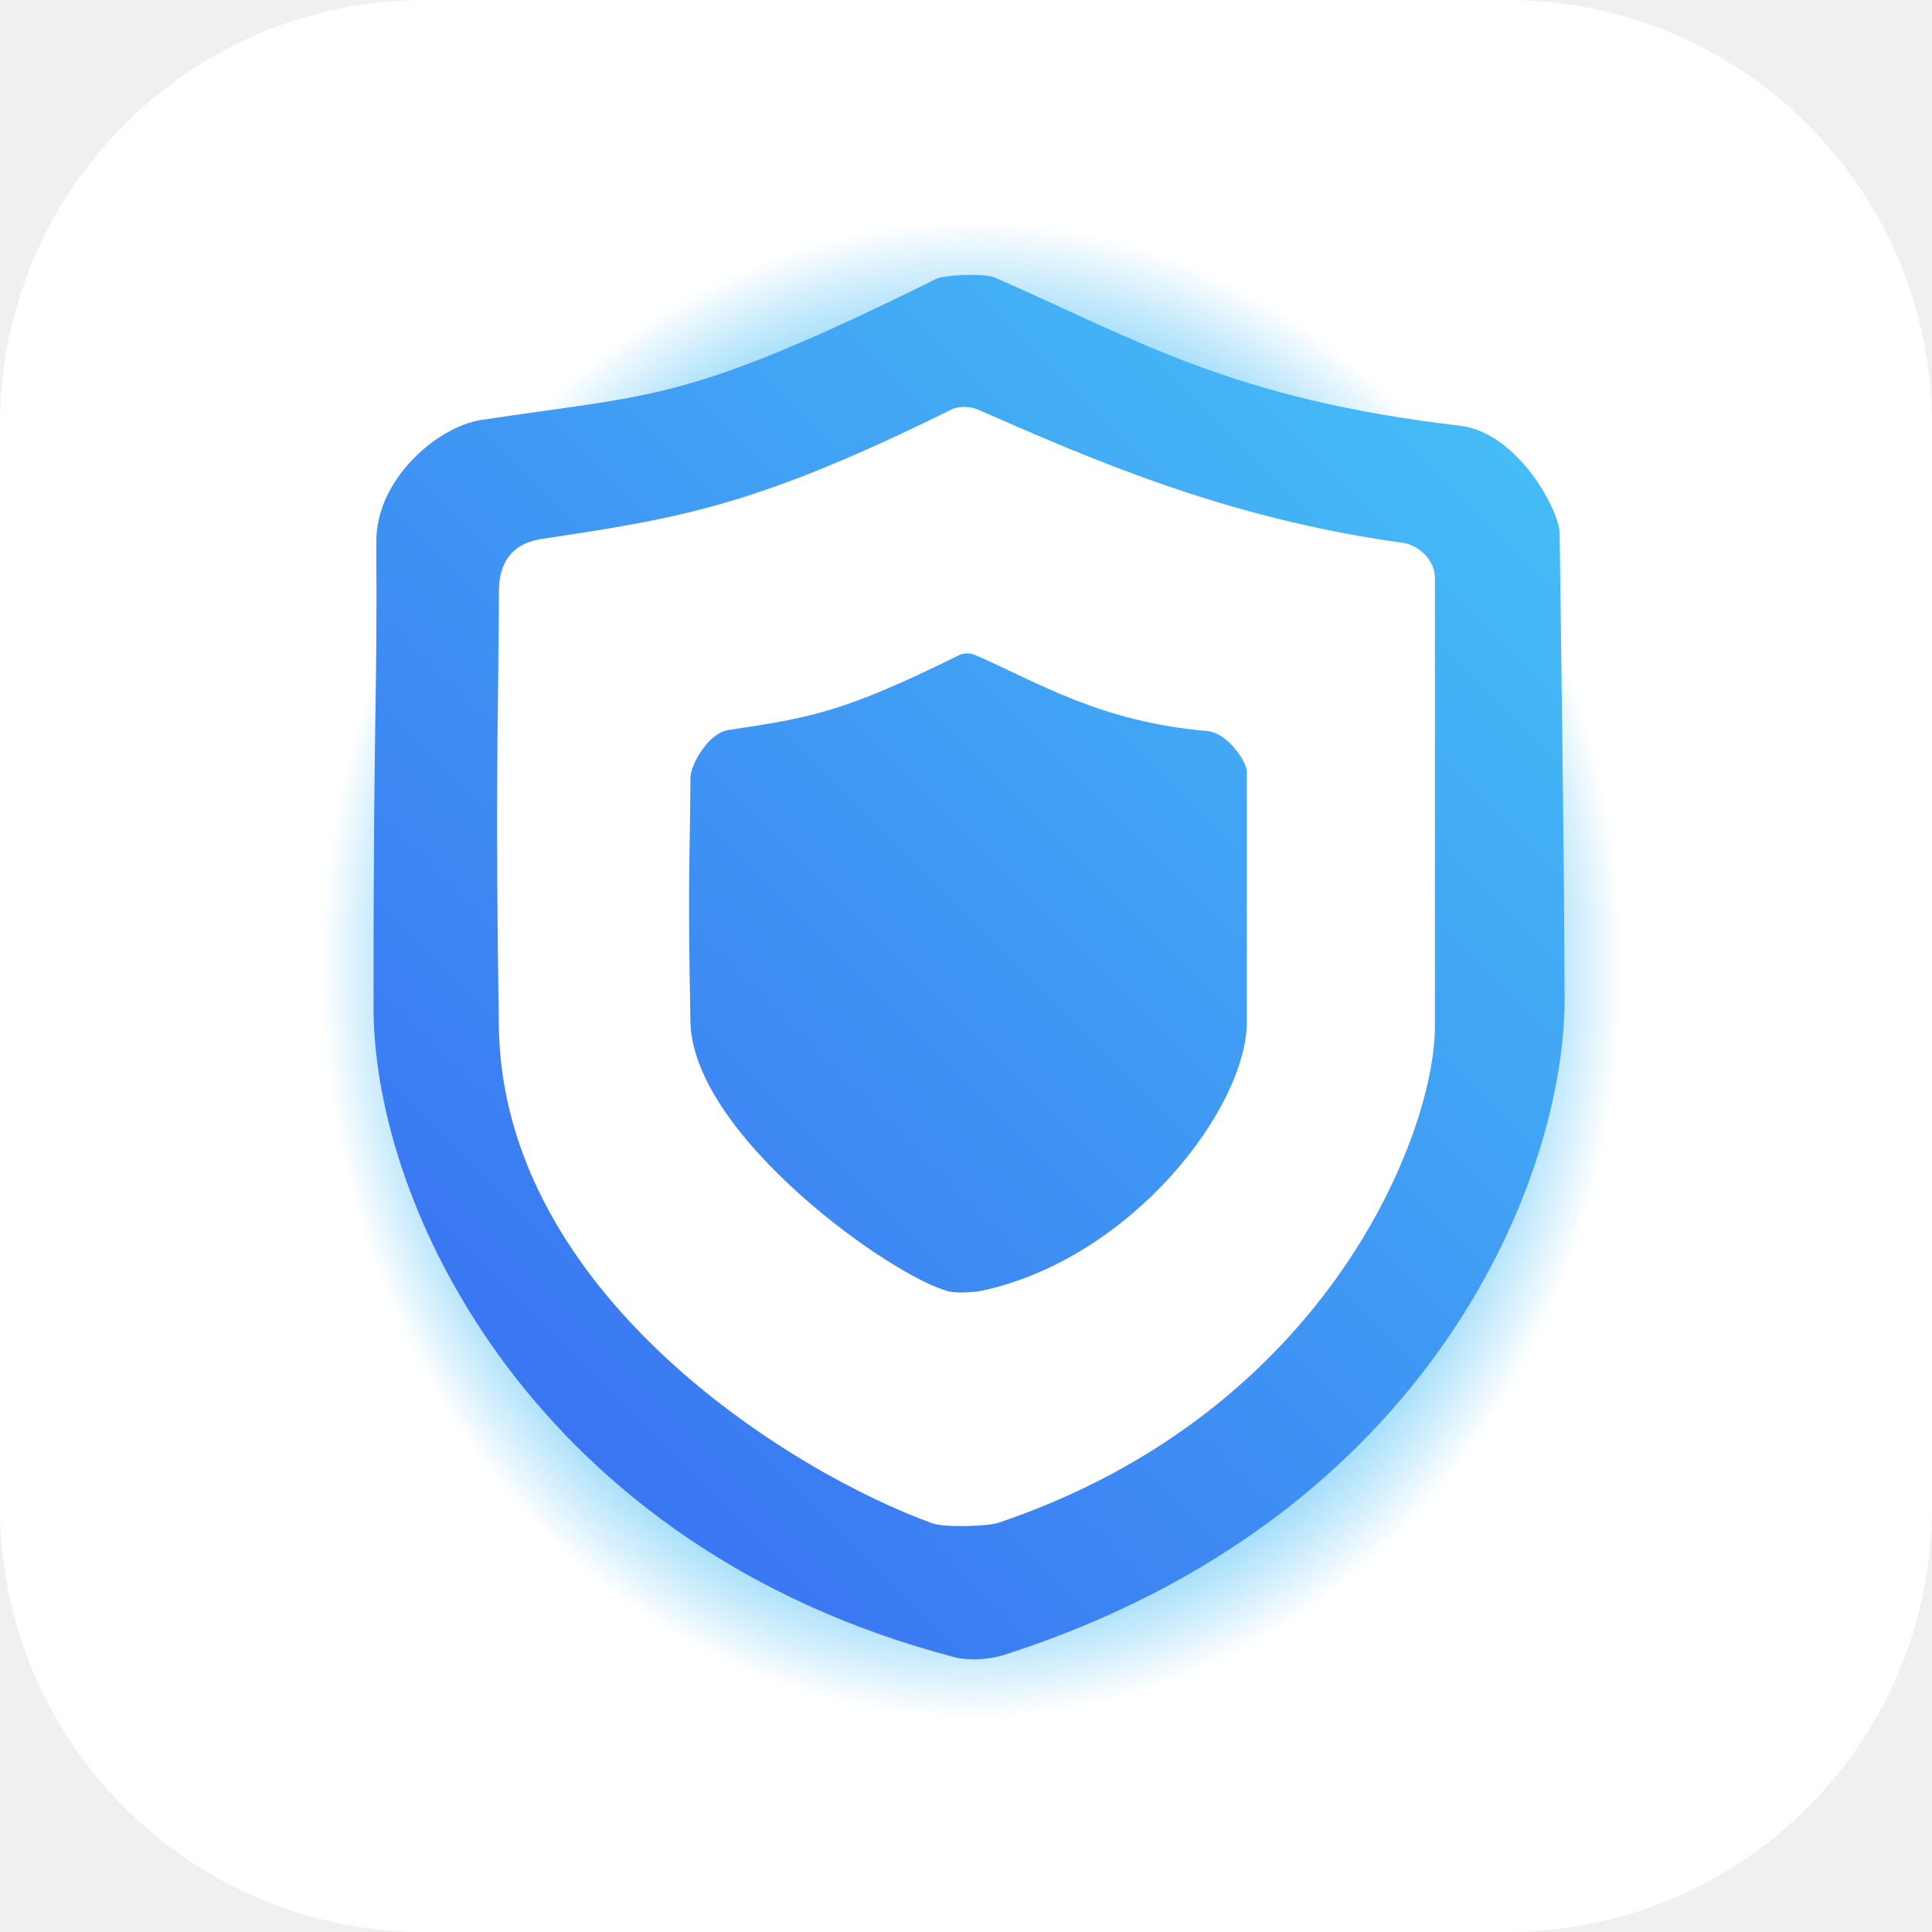
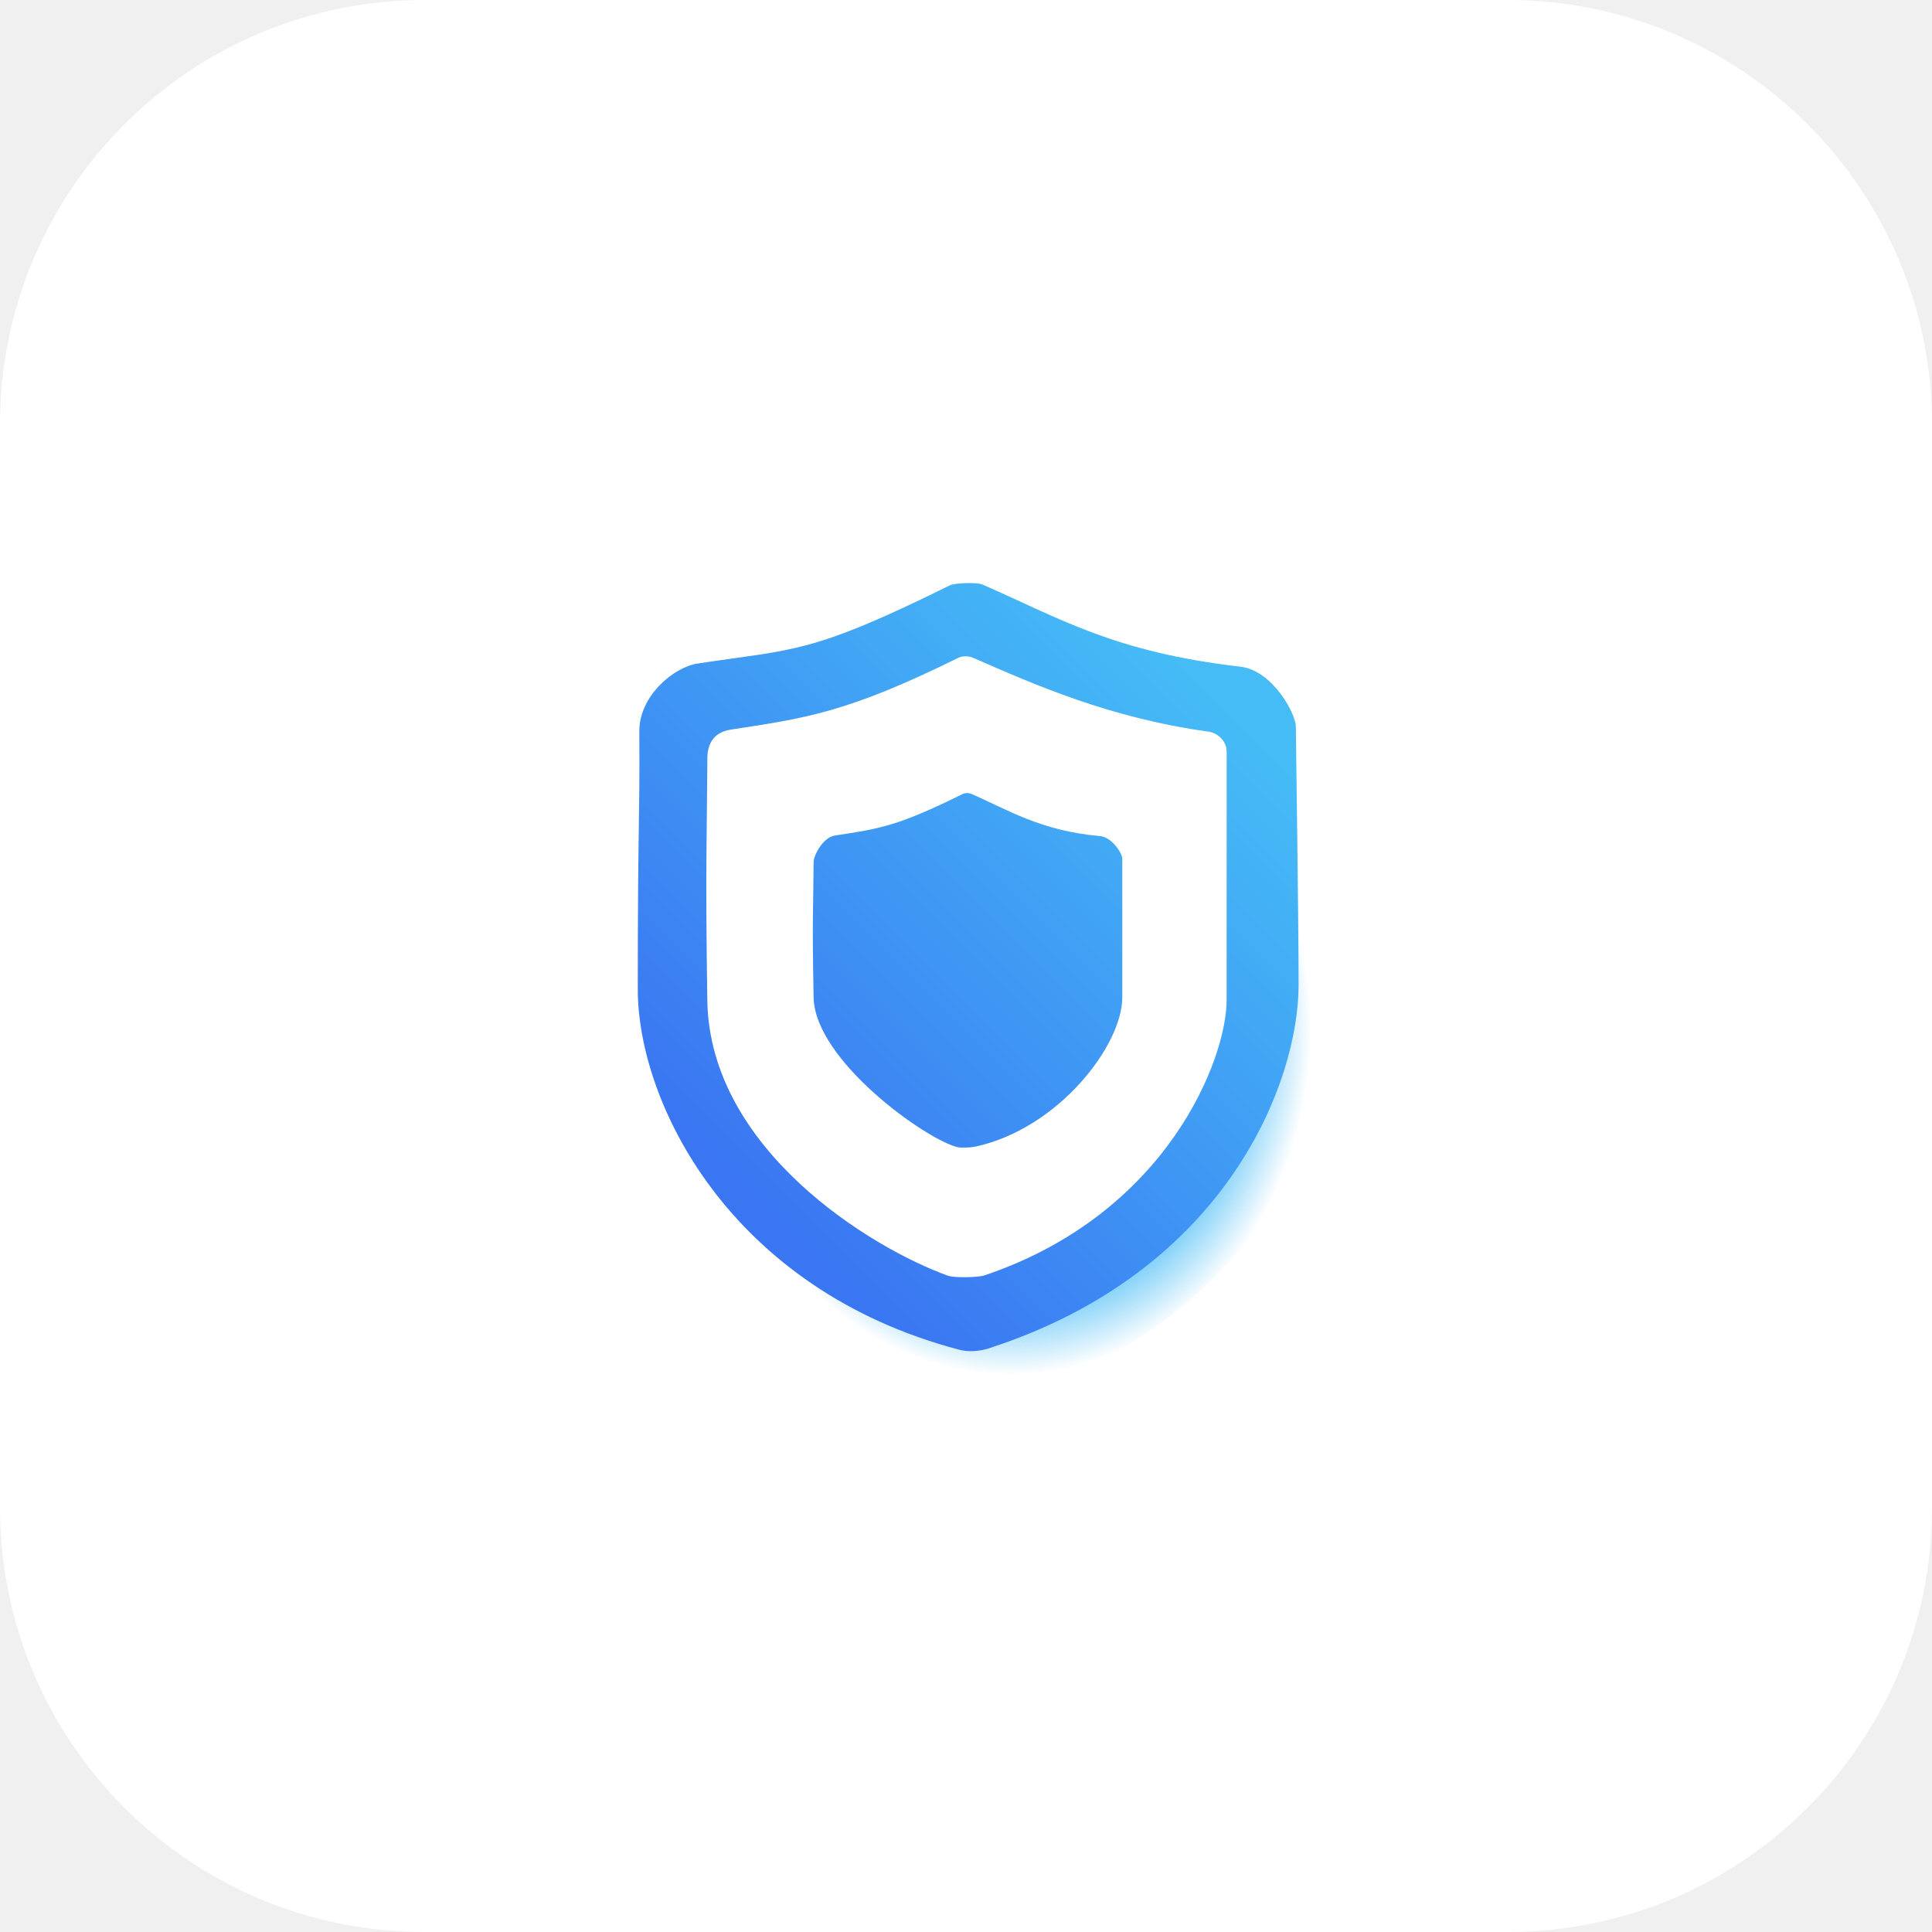
- <svg xmlns="http://www.w3.org/2000/svg" viewBox="0 0 946.86 946.86">
+ <svg xmlns="http://www.w3.org/2000/svg" viewBox="0 0 1024 1024">
  <defs>
-     <radialGradient id="a" cx="476.34" cy="476.81" r="335.79" fx="476.34" fy="476.81" gradientTransform="matrix(1 0 0 1.15 0 -73.17)" gradientUnits="userSpaceOnUse">
+     <radialGradient id="a" cx="512" cy="512.5" r="280" fx="512" fy="512.5" gradientTransform="matrix(1 0 0 1.15 0 -61)" gradientUnits="userSpaceOnUse">
      <stop offset=".69" stop-color="#45bcf6" />
      <stop offset=".95" stop-color="#45baf6" stop-opacity="0" />
    </radialGradient>
-     <linearGradient id="b" x1="237.23" x2="710.16" y1="663.52" y2="190.59" gradientUnits="userSpaceOnUse">
+     <linearGradient id="b" x1="300" x2="724" y1="690" y2="266" gradientUnits="userSpaceOnUse">
      <stop offset="0" stop-color="#3a76f2" />
      <stop offset="1" stop-color="#45bcf6" />
    </linearGradient>
  </defs>
-   <rect width="946.86" height="946.86" fill="#fff" rx="208.26" ry="208.26" />
-   <path fill="url(#a)" d="M202.41 169.37c98.19-14.95 113.69-9.12 255.34-79.15 4.63-2.5 27.44-3.3 32.97-.88 79.34 34.71 133.58 68.46 261.24 83.24 32.88 3.81 56.18 48.02 56.18 60.52 0 0 2.78 194.74 2.78 261.95 0 98.04-72.84 290.29-314.49 368.06-8.5 2.73-20.06 3.55-28.58 1.32-233.42-61.22-326.11-250.59-326.11-365.13 0-176.54 2.08-160.69 1.55-261.44-.19-35.29 34.32-64.73 59.1-68.51Z" />
-   <path fill="url(#b)" d="M235.98 205.8c85.65-13.04 99.17-7.95 222.73-69.04 4.04-2.18 23.94-2.88 28.76-.77 69.21 30.28 116.52 59.72 227.88 72.61 28.68 3.32 49.01 41.89 49.01 52.79 0 0 2.43 169.87 2.43 228.5 0 85.52-63.54 253.21-274.33 321.06-7.41 2.39-17.5 3.1-24.93 1.15-203.61-53.4-284.46-218.59-284.46-318.5 0-153.99 1.82-140.17 1.36-228.05-.16-30.78 29.94-56.47 51.56-59.76Z" />
-   <path fill="#fff" d="M687.2 265.98c-87.27-12.06-153.65-41.49-208.04-65.29-3.79-1.66-9.68-1.71-12.86 0-97.1 48.01-133.64 53.22-200.95 63.47-16.99 2.59-20.76 14.78-20.81 25.14-.38 70.29-1.85 93.88-.06 213.94 1.96 131.52 144.38 218.81 212.55 243.35 5.68 2.04 26.66 1.62 32.46-.34 161.8-54.7 213.75-191.65 213.75-243.11V283.29c0-8.57-7.55-16.15-16.04-17.33Zm-76.13 234.79c0 41.97-55.94 115.68-129.65 131.77-3.55.78-12.45 1.31-15.94.48-27.42-6.46-125.98-76.4-127.09-132.19-1.42-71.35-.24-77.88-.01-119.66.03-6.16 8.53-21.85 18.62-23.39 40.01-6.09 55.52-8.25 113.23-36.78 1.89-1.02 5.39-.99 7.64 0 32.33 14.14 61.37 32.64 113.54 37.25 10.82.96 19.65 15.7 19.65 19.75v122.78Z" />
+   <rect width="1024" height="1024" fill="#ffffff" rx="225" ry="225" />
+   <g transform="translate(512, 512)">
+     <g transform="scale(0.6)">
+       <g transform="translate(-473, -473)">
+         <path fill="url(#a)" d="M202.41 169.37c98.19-14.95 113.69-9.12 255.34-79.15 4.63-2.5 27.44-3.3 32.97-.88 79.34 34.71 133.58 68.46 261.24 83.24 32.88 3.81 56.18 48.02 56.18 60.52 0 0 2.78 194.74 2.78 261.95 0 98.04-72.84 290.29-314.49 368.06-8.5 2.73-20.06 3.55-28.58 1.32-233.42-61.22-326.11-250.59-326.11-365.13 0-176.54 2.08-160.69 1.55-261.44-.19-35.29 34.32-64.73 59.1-68.51Z" />
+         <path fill="url(#b)" d="M235.98 205.8c85.65-13.04 99.17-7.95 222.73-69.04 4.04-2.18 23.94-2.88 28.76-.77 69.21 30.28 116.52 59.72 227.88 72.61 28.68 3.32 49.01 41.89 49.01 52.79 0 0 2.43 169.87 2.43 228.5 0 85.52-63.54 253.21-274.33 321.06-7.41 2.39-17.5 3.1-24.93 1.15-203.61-53.4-284.46-218.59-284.46-318.5 0-153.99 1.82-140.17 1.36-228.05-.16-30.78 29.94-56.47 51.56-59.76Z" />
+         <path fill="#fff" d="M687.2 265.98c-87.27-12.06-153.65-41.49-208.04-65.29-3.79-1.66-9.68-1.71-12.86 0-97.1 48.01-133.64 53.22-200.95 63.47-16.99 2.59-20.76 14.78-20.81 25.14-.38 70.29-1.85 93.88-.06 213.94 1.96 131.52 144.38 218.81 212.55 243.35 5.68 2.04 26.66 1.62 32.46-.34 161.8-54.7 213.75-191.65 213.75-243.11V283.29c0-8.57-7.55-16.15-16.04-17.33Zm-76.13 234.79c0 41.97-55.94 115.68-129.65 131.77-3.55.78-12.45 1.31-15.94.48-27.42-6.46-125.98-76.4-127.09-132.19-1.42-71.35-.24-77.88-.01-119.66.03-6.16 8.53-21.85 18.62-23.39 40.01-6.09 55.52-8.25 113.23-36.78 1.89-1.02 5.39-.99 7.64 0 32.33 14.14 61.37 32.64 113.54 37.25 10.82.96 19.65 15.7 19.65 19.75v122.78Z" />
+       </g>
+     </g>
+   </g>
</svg>
